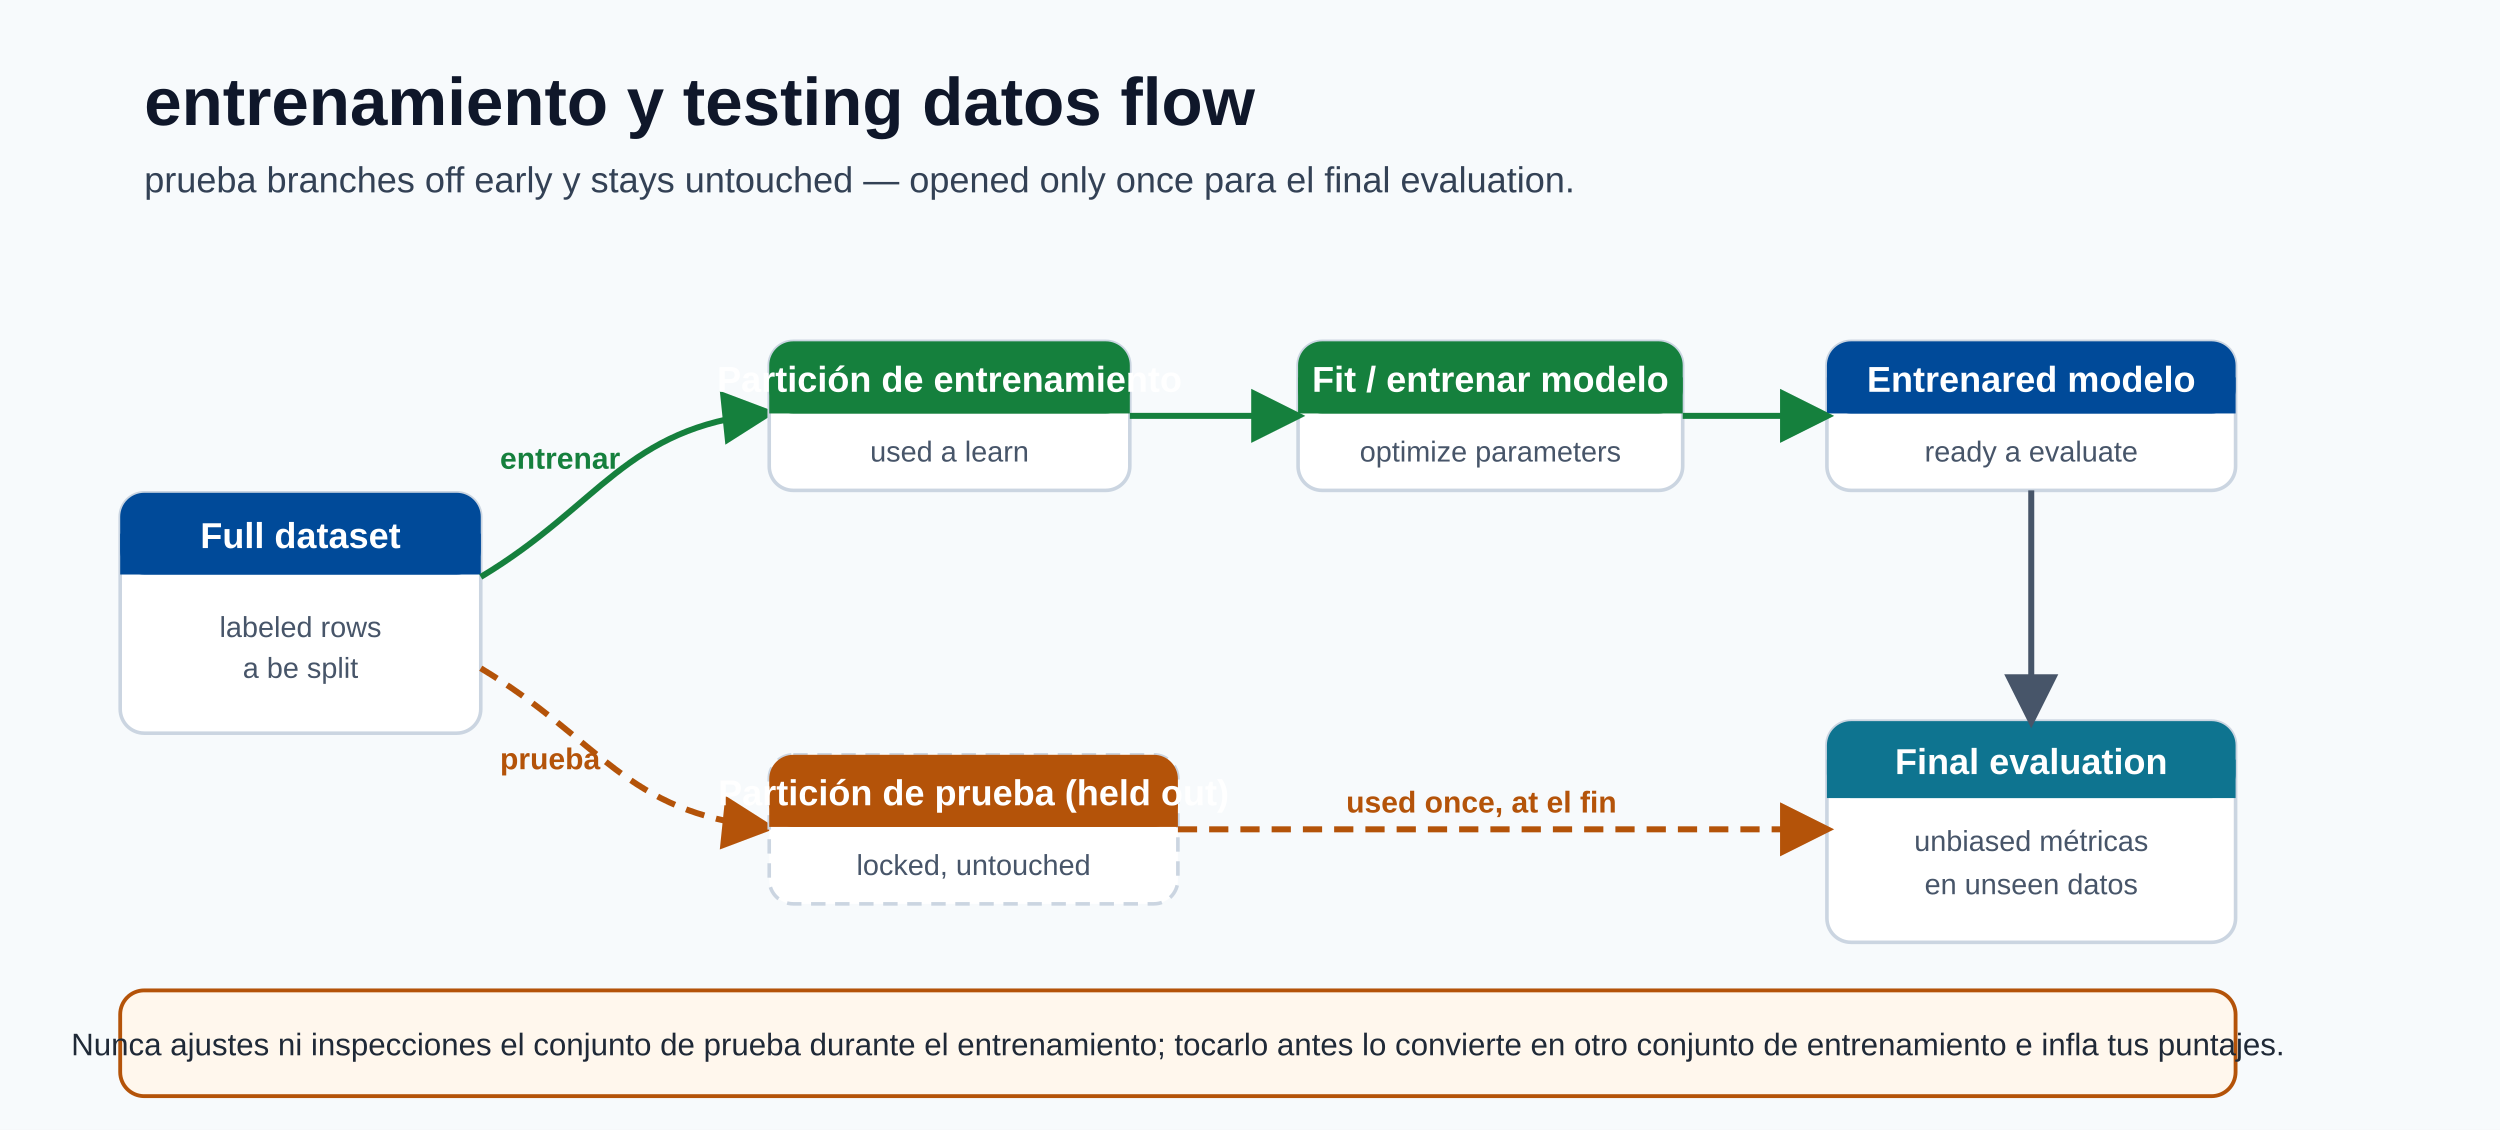
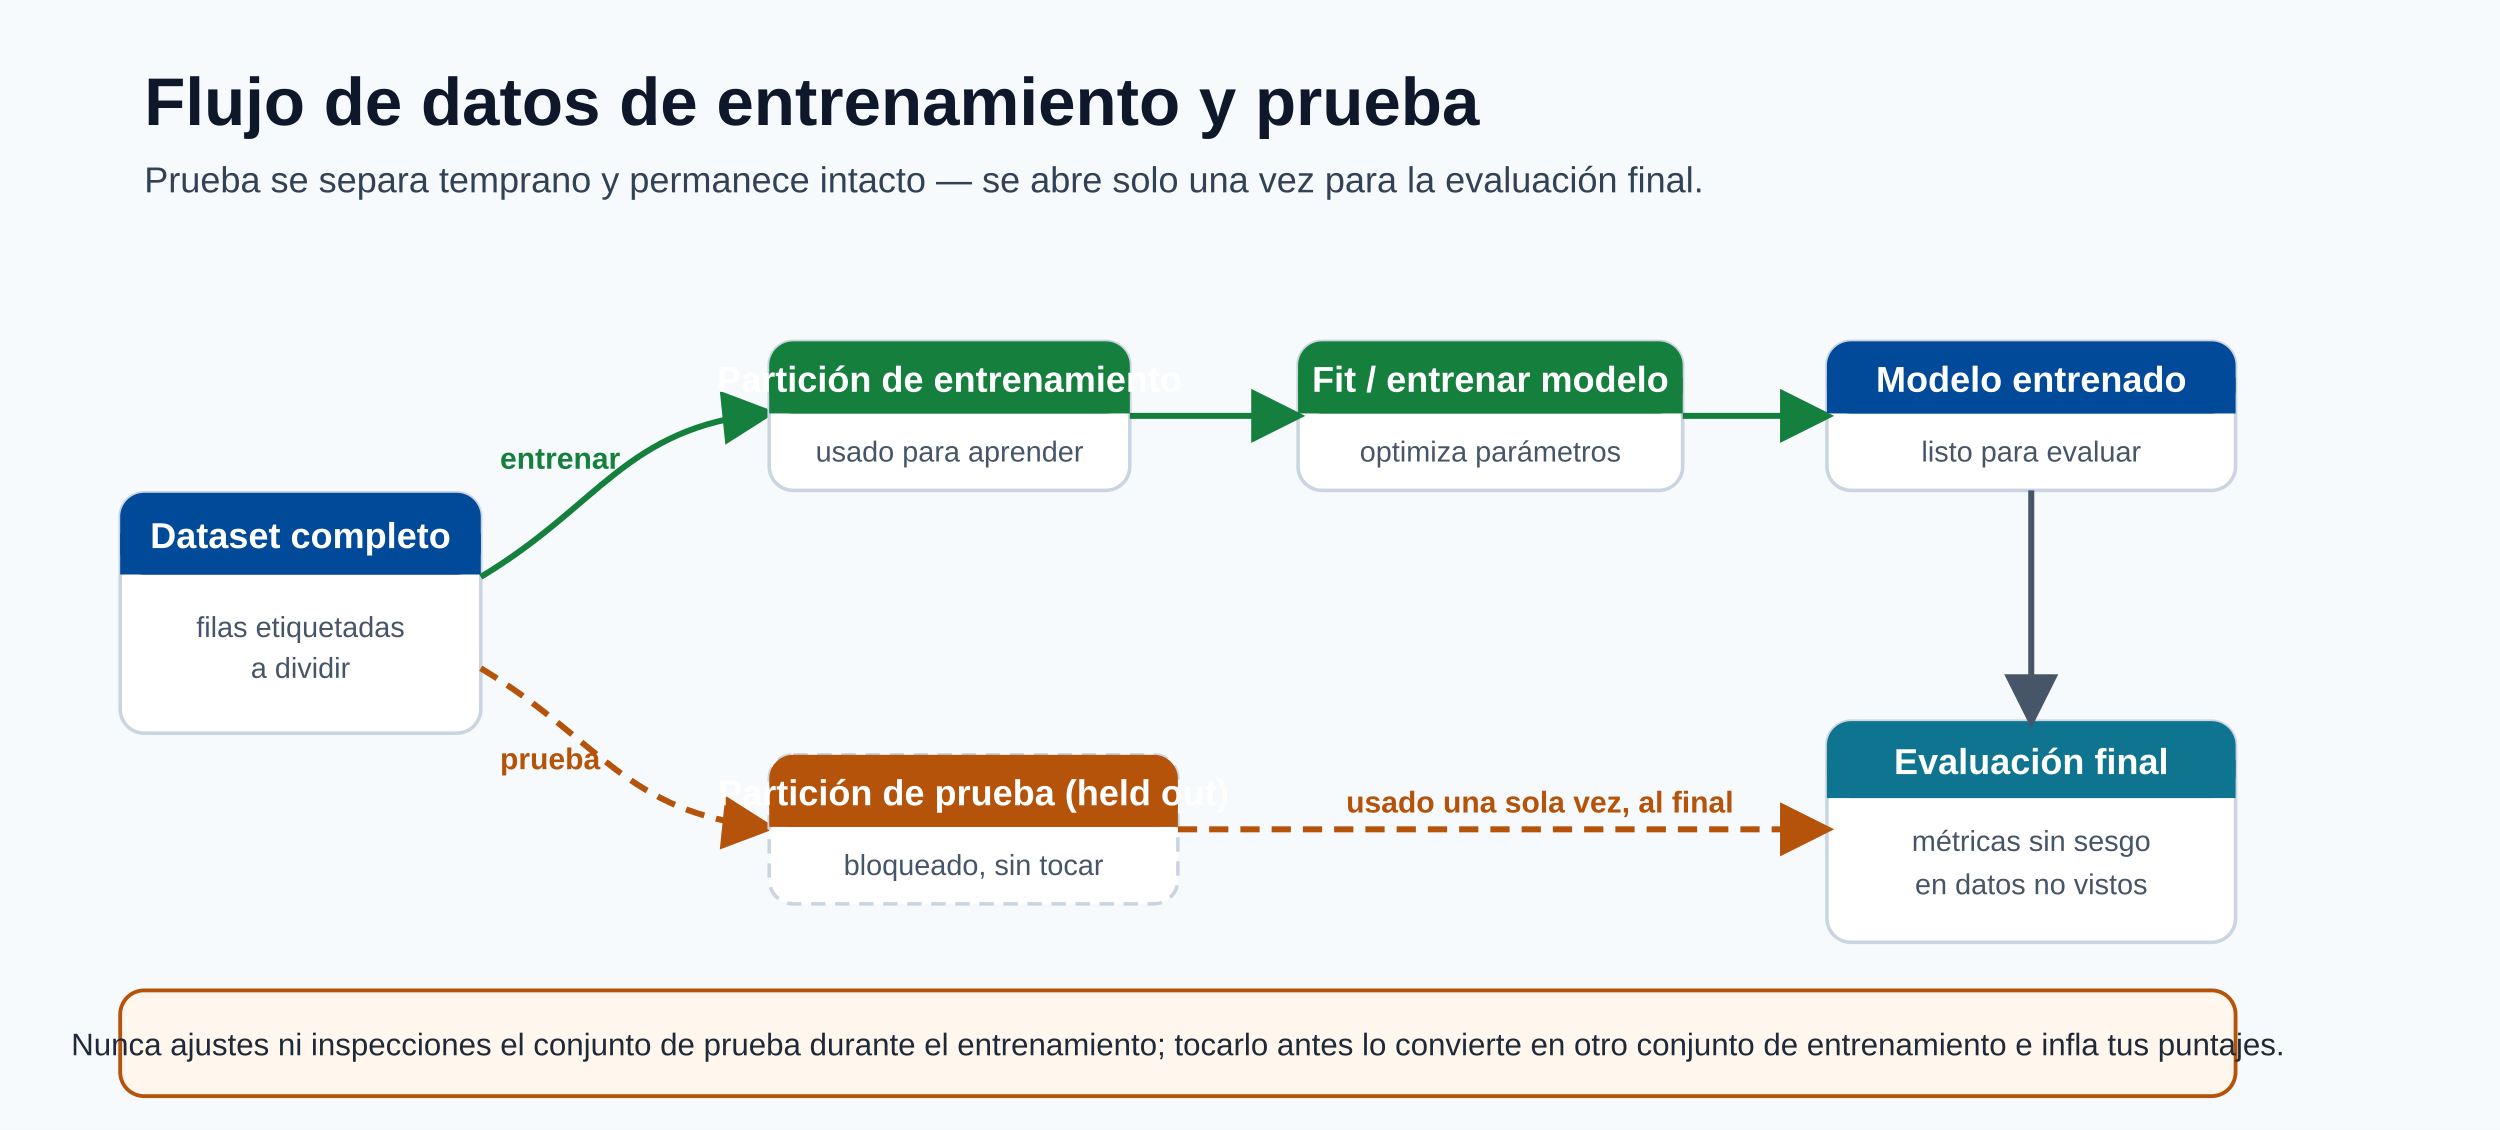
<svg xmlns="http://www.w3.org/2000/svg" width="1040" height="470" viewBox="0 0 1040 470" role="img" aria-labelledby="title desc">
  <defs>
    <style>
      .bg { fill: #f7fafc; }
      .title { fill: #0f172a; font-family: Segoe UI, Arial, sans-serif; font-size: 28px; font-weight: 700; }
      .subtitle { fill: #334155; font-family: Segoe UI, Arial, sans-serif; font-size: 15px; }
      .card { fill: #ffffff; stroke: #cbd5e1; stroke-width: 1.5; }
      .node { font-family: Segoe UI, Arial, sans-serif; font-size: 15px; font-weight: 700; fill: #ffffff; }
      .label { font-family: Segoe UI, Arial, sans-serif; font-size: 13px; fill: #1f2937; }
      .desc2 { font-family: Segoe UI, Arial, sans-serif; font-size: 12px; fill: #475569; }
      .arrow { stroke: #475569; stroke-width: 2.5; fill: none; }
      .green { stroke: #15803d; stroke-width: 2.5; fill: none; }
      .orange { stroke: #b45309; stroke-width: 2.5; fill: none; stroke-dasharray: 8 5; }
      .otxt { font-family: Segoe UI, Arial, sans-serif; font-size: 12.5px; font-weight: 700; fill: #b45309; }
      .gtxt { font-family: Segoe UI, Arial, sans-serif; font-size: 12.5px; font-weight: 700; fill: #15803d; }
    </style>
    <marker id="ah" markerWidth="9" markerHeight="9" refX="7" refY="4.5" orient="auto">
      <path d="M0,0 L9,4.5 L0,9 z" fill="#475569" />
    </marker>
    <marker id="ag" markerWidth="9" markerHeight="9" refX="7" refY="4.5" orient="auto">
      <path d="M0,0 L9,4.5 L0,9 z" fill="#15803d" />
    </marker>
    <marker id="ao" markerWidth="9" markerHeight="9" refX="7" refY="4.5" orient="auto">
      <path d="M0,0 L9,4.5 L0,9 z" fill="#b45309" />
    </marker>
  </defs>
  <rect class="bg" x="0" y="0" width="1040" height="470" />
-   <text class="title" x="60" y="52">entrenamiento y testing datos flow</text>
-   <text class="subtitle" x="60" y="80">prueba branches off early y stays untouched — opened only once para el final evaluation.</text>
+   <text class="title" x="60" y="52">Flujo de datos de entrenamiento y prueba</text>
+   <text class="subtitle" x="60" y="80">Prueba se separa temprano y permanece intacto — se abre solo una vez para la evaluación final.</text>
  <rect class="card" x="50" y="205" width="150" height="100" rx="10" stroke="#004a99" />
  <rect x="50" y="205" width="150" height="34" rx="10" fill="#004a99" />
  <rect x="50" y="222" width="150" height="17" fill="#004a99" />
-   <text class="node" x="125" y="228" text-anchor="middle">Full dataset</text>
-   <text class="desc2" x="125" y="265" text-anchor="middle">labeled rows</text>
-   <text class="desc2" x="125" y="282" text-anchor="middle">a be split</text>
+   <text class="node" x="125" y="228" text-anchor="middle">Dataset completo</text>
+   <text class="desc2" x="125" y="265" text-anchor="middle">filas etiquetadas</text>
+   <text class="desc2" x="125" y="282" text-anchor="middle">a dividir</text>
  <path class="green" d="M200,240 C250,210 260,178 318,172" marker-end="url(#ag)" />
  <text class="gtxt" x="208" y="195">entrenar</text>
  <path class="orange" d="M200,278 C250,308 260,338 318,344" marker-end="url(#ao)" />
  <text class="otxt" x="208" y="320">prueba</text>
  <rect class="card" x="320" y="142" width="150" height="62" rx="10" stroke="#15803d" />
  <rect x="320" y="142" width="150" height="30" rx="10" fill="#15803d" />
  <rect x="320" y="157" width="150" height="15" fill="#15803d" />
  <text class="node" x="395" y="163" text-anchor="middle">Partición de entrenamiento</text>
-   <text class="desc2" x="395" y="192" text-anchor="middle">used a learn</text>
+   <text class="desc2" x="395" y="192" text-anchor="middle">usado para aprender</text>
  <rect class="card" x="540" y="142" width="160" height="62" rx="10" stroke="#15803d" />
  <rect x="540" y="142" width="160" height="30" rx="10" fill="#15803d" />
  <rect x="540" y="157" width="160" height="15" fill="#15803d" />
  <text class="node" x="620" y="163" text-anchor="middle">Fit / entrenar modelo</text>
-   <text class="desc2" x="620" y="192" text-anchor="middle">optimize parameters</text>
+   <text class="desc2" x="620" y="192" text-anchor="middle">optimiza parámetros</text>
  <path class="green" d="M470,173 L538,173" marker-end="url(#ag)" />
  <rect class="card" x="760" y="142" width="170" height="62" rx="10" stroke="#004a99" />
  <rect x="760" y="142" width="170" height="30" rx="10" fill="#004a99" />
  <rect x="760" y="157" width="170" height="15" fill="#004a99" />
-   <text class="node" x="845" y="163" text-anchor="middle">Entrenared modelo</text>
-   <text class="desc2" x="845" y="192" text-anchor="middle">ready a evaluate</text>
+   <text class="node" x="845" y="163" text-anchor="middle">Modelo entrenado</text>
+   <text class="desc2" x="845" y="192" text-anchor="middle">listo para evaluar</text>
  <path class="green" d="M700,173 L758,173" marker-end="url(#ag)" />
  <rect class="card" x="320" y="314" width="170" height="62" rx="10" stroke="#b45309" stroke-dasharray="6 4" />
  <rect x="320" y="314" width="170" height="30" rx="10" fill="#b45309" />
  <rect x="320" y="329" width="170" height="15" fill="#b45309" />
  <text class="node" x="405" y="335" text-anchor="middle">Partición de prueba (held out)</text>
-   <text class="desc2" x="405" y="364" text-anchor="middle">locked, untouched</text>
+   <text class="desc2" x="405" y="364" text-anchor="middle">bloqueado, sin tocar</text>
  <rect class="card" x="760" y="300" width="170" height="92" rx="10" stroke="#0e7490" />
  <rect x="760" y="300" width="170" height="32" rx="10" fill="#0e7490" />
  <rect x="760" y="316" width="170" height="16" fill="#0e7490" />
-   <text class="node" x="845" y="322" text-anchor="middle">Final evaluation</text>
-   <text class="desc2" x="845" y="354" text-anchor="middle">unbiased métricas</text>
-   <text class="desc2" x="845" y="372" text-anchor="middle">en unseen datos</text>
+   <text class="node" x="845" y="322" text-anchor="middle">Evaluación final</text>
+   <text class="desc2" x="845" y="354" text-anchor="middle">métricas sin sesgo</text>
+   <text class="desc2" x="845" y="372" text-anchor="middle">en datos no vistos</text>
  <path class="arrow" d="M845,204 L845,298" marker-end="url(#ah)" />
  <path class="orange" d="M490,345 L758,345" marker-end="url(#ao)" />
-   <text class="otxt" x="560" y="338">used once, at el fin</text>
+   <text class="otxt" x="560" y="338">usado una sola vez, al final</text>
  <rect x="50" y="412" width="880" height="44" rx="10" fill="#fff7ed" stroke="#b45309" stroke-width="1.6" />
  <text class="label" x="490" y="439" text-anchor="middle">Nunca ajustes ni inspecciones el conjunto de prueba durante el entrenamiento; tocarlo antes lo convierte en otro conjunto de entrenamiento e infla tus puntajes.</text>
</svg>
